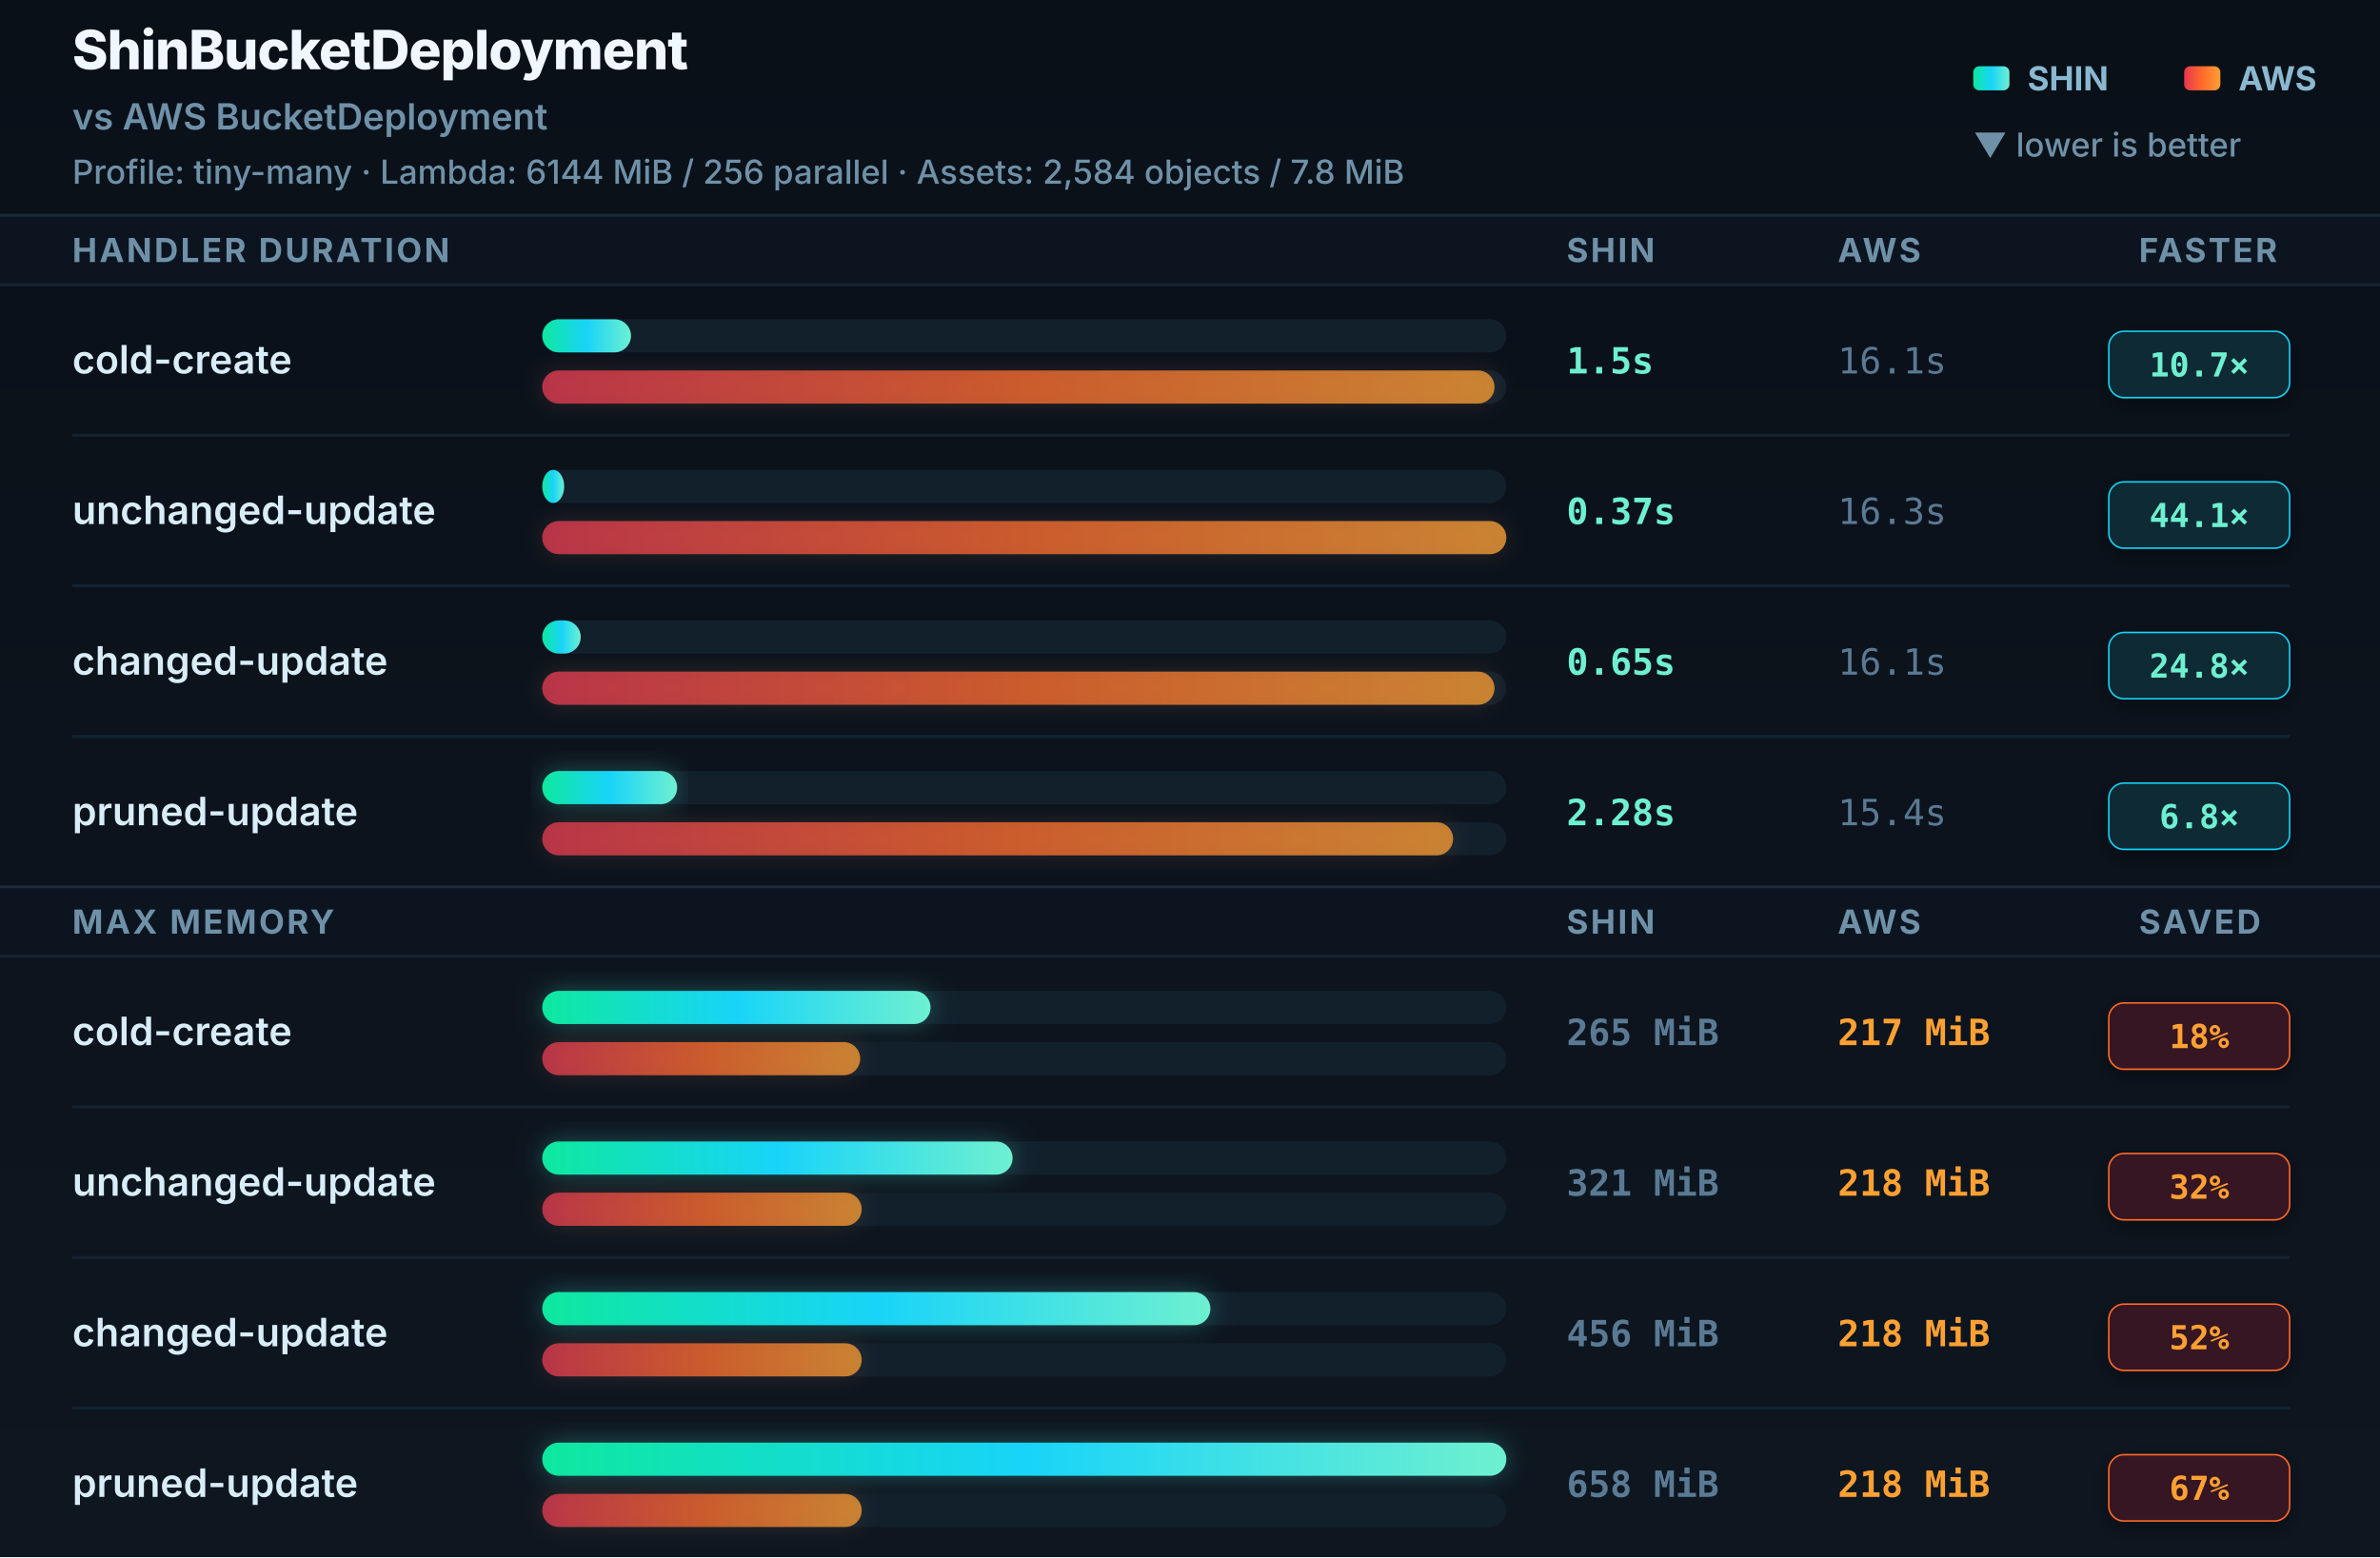
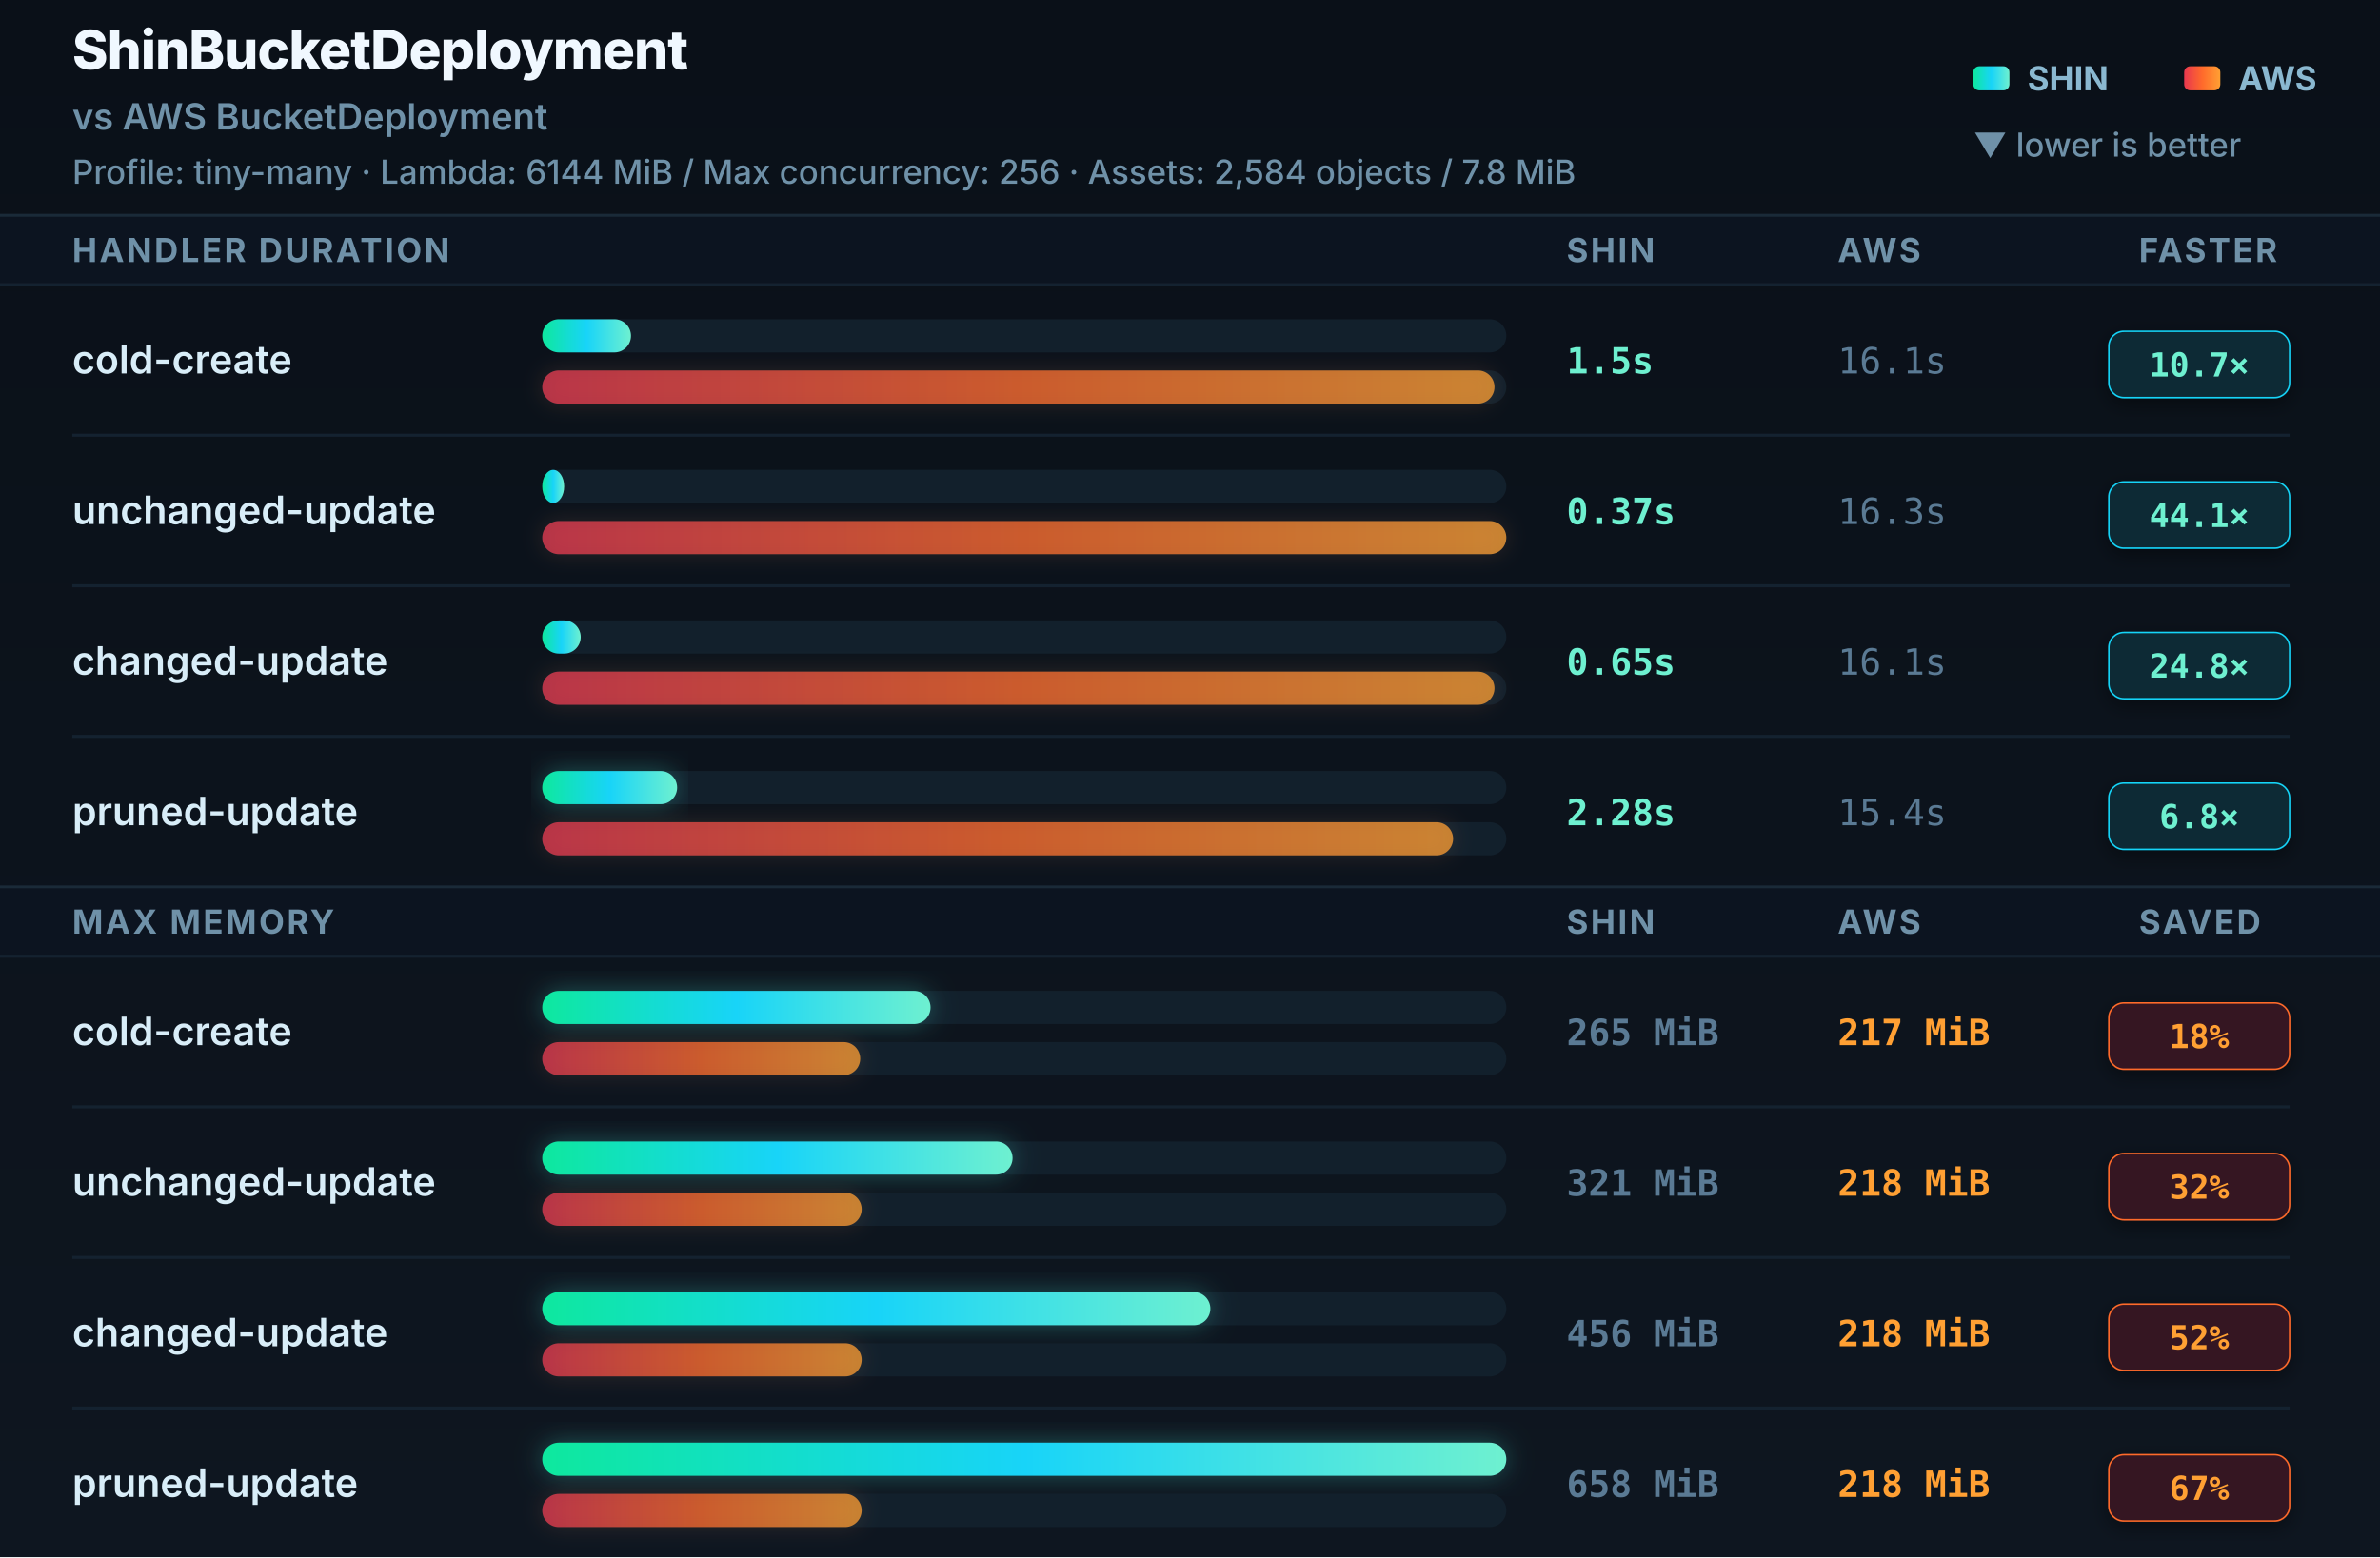
<svg xmlns="http://www.w3.org/2000/svg" width="790" height="517" viewBox="0 0 790 517" role="img" aria-labelledby="title desc">
  <defs>
    <linearGradient id="shin" x1="0" y1="0" x2="1" y2="0">
      <stop offset="0" stop-color="#0ee89e" />
      <stop offset="0.5" stop-color="#18d4f8" />
      <stop offset="1" stop-color="#6ef0d0" />
    </linearGradient>
    <linearGradient id="aws" x1="0" y1="0" x2="1" y2="0">
      <stop offset="0" stop-color="#e8384f" />
      <stop offset="0.5" stop-color="#ff6a2b" />
      <stop offset="1" stop-color="#ffa033" />
    </linearGradient>
    <linearGradient id="bgGrad" x1="0" y1="0" x2="0" y2="1">
      <stop offset="0" stop-color="#0a1018" />
      <stop offset="1" stop-color="#0e1620" />
    </linearGradient>
    <filter id="gS" x="-8%" y="-60%" width="116%" height="220%">
      <feGaussianBlur in="SourceGraphic" stdDeviation="4" />
      <feColorMatrix type="matrix" values="0 0 0 0 0.06 0 0 0 0 0.85 0 0 0 0 0.7 0 0 0 0.6 0" />
    </filter>
    <filter id="gA" x="-8%" y="-60%" width="116%" height="220%">
      <feGaussianBlur in="SourceGraphic" stdDeviation="3.5" />
      <feColorMatrix type="matrix" values="0 0 0 0 0.95 0 0 0 0 0.35 0 0 0 0 0.15 0 0 0 0.4 0" />
    </filter>
    <filter id="badgeShadow" x="-20%" y="-30%" width="140%" height="160%">
      <feDropShadow dx="0" dy="2" stdDeviation="3" flood-color="#000" flood-opacity="0.4" />
    </filter>
  </defs>
  <rect width="790" height="517" fill="url(#bgGrad)" />
  <text x="24" y="23" font-family="Inter, -apple-system, sans-serif" font-size="18" font-weight="800" fill="#f0f8ff" letter-spacing="-0.3">ShinBucketDeployment</text>
  <text x="24" y="43" font-family="Inter, -apple-system, sans-serif" font-size="12" font-weight="600" fill="#6f91a8">vs AWS BucketDeployment</text>
-   <text x="24" y="61" font-family="Inter, -apple-system, sans-serif" font-size="11" font-weight="500" fill="#6f91a8">Profile: tiny-many · Lambda: 6144 MiB / 256 parallel · Assets: 2,584 objects / 7.8 MiB</text>
+   <text x="24" y="61" font-family="Inter, -apple-system, sans-serif" font-size="11" font-weight="500" fill="#6f91a8">Profile: tiny-many · Lambda: 6144 MiB / Max concurrency: 256 · Assets: 2,584 objects / 7.8 MiB</text>
  <rect x="655" y="22" width="12" height="8" rx="2" fill="url(#shin)" />
  <text x="673" y="30" font-family="Inter, -apple-system, sans-serif" font-size="11" font-weight="700" fill="#8ab8d0">SHIN</text>
  <rect x="725" y="22" width="12" height="8" rx="2" fill="url(#aws)" />
  <text x="743" y="30" font-family="Inter, -apple-system, sans-serif" font-size="11" font-weight="700" fill="#8ab8d0">AWS</text>
  <text x="655" y="52" font-family="Inter, -apple-system, sans-serif" font-size="11" font-weight="500" fill="#6f91a8">▼ lower is better</text>
  <rect x="0" y="71" width="790" height="1" fill="#1a2a38" />
  <rect y="72" width="790" height="22" fill="#0c1420" />
  <text x="24" y="87" font-family="Inter, -apple-system, sans-serif" font-size="11" font-weight="700" fill="#6f91a8" letter-spacing="0.8">HANDLER DURATION</text>
  <text x="520" y="87" font-family="Inter, -apple-system, sans-serif" font-size="11" font-weight="700" fill="#6f91a8" letter-spacing="0.8">SHIN</text>
  <text x="610" y="87" font-family="Inter, -apple-system, sans-serif" font-size="11" font-weight="700" fill="#6f91a8" letter-spacing="0.8">AWS</text>
  <text x="710" y="87" font-family="Inter, -apple-system, sans-serif" font-size="11" font-weight="700" fill="#6f91a8" letter-spacing="0.8">FASTER</text>
  <rect x="0" y="94" width="790" height="1" fill="#142230" />
  <text x="24" y="124" font-family="Inter, -apple-system, sans-serif" font-size="13" font-weight="600" fill="#d8edf8">cold-create</text>
  <rect x="180" y="106" width="320" height="11" rx="5.5" fill="#12202c" />
  <rect x="180" y="106" width="29.448" height="11" rx="5.5" fill="url(#shin)" />
  <rect x="180" y="123" width="320" height="11" rx="5.5" fill="#12202c" />
  <rect x="180" y="123" width="316.074" height="11" rx="5.5" fill="url(#aws)" filter="url(#gA)" opacity="0.35" />
  <rect x="180" y="123" width="316.074" height="11" rx="5.5" fill="url(#aws)" opacity="0.75" />
  <text x="520" y="124" font-family="JetBrains Mono, monospace" font-size="12" font-weight="700" fill="#6ef0d0">1.5s</text>
  <text x="610" y="124" font-family="JetBrains Mono, monospace" font-size="12" font-weight="400" fill="#5a7a94">16.1s</text>
  <rect x="700" y="110" width="60" height="22" rx="5" fill="#082b35" stroke="#18d4f8" stroke-width="0.5" filter="url(#badgeShadow)" />
  <text x="730" y="125" text-anchor="middle" font-family="JetBrains Mono, monospace" font-size="11" font-weight="800" fill="#6ef0d0">10.7×</text>
  <rect x="24" y="144" width="736" height="1" fill="#142230" />
  <text x="24" y="174" font-family="Inter, -apple-system, sans-serif" font-size="13" font-weight="600" fill="#d8edf8">unchanged-update</text>
  <rect x="180" y="156" width="320" height="11" rx="5.5" fill="#12202c" />
  <rect x="180" y="156" width="7.264" height="11" rx="5.5" fill="url(#shin)" />
  <rect x="180" y="173" width="320" height="11" rx="5.5" fill="#12202c" />
  <rect x="180" y="173" width="320" height="11" rx="5.5" fill="url(#aws)" filter="url(#gA)" opacity="0.35" />
  <rect x="180" y="173" width="320" height="11" rx="5.5" fill="url(#aws)" opacity="0.75" />
  <text x="520" y="174" font-family="JetBrains Mono, monospace" font-size="12" font-weight="700" fill="#6ef0d0">0.37s</text>
  <text x="610" y="174" font-family="JetBrains Mono, monospace" font-size="12" font-weight="400" fill="#5a7a94">16.3s</text>
  <rect x="700" y="160" width="60" height="22" rx="5" fill="#082b35" stroke="#18d4f8" stroke-width="0.5" filter="url(#badgeShadow)" />
  <text x="730" y="175" text-anchor="middle" font-family="JetBrains Mono, monospace" font-size="11" font-weight="800" fill="#6ef0d0">44.1×</text>
  <rect x="24" y="194" width="736" height="1" fill="#142230" />
  <text x="24" y="224" font-family="Inter, -apple-system, sans-serif" font-size="13" font-weight="600" fill="#d8edf8">changed-update</text>
  <rect x="180" y="206" width="320" height="11" rx="5.5" fill="#12202c" />
  <rect x="180" y="206" width="12.761" height="11" rx="5.5" fill="url(#shin)" />
  <rect x="180" y="223" width="320" height="11" rx="5.5" fill="#12202c" />
  <rect x="180" y="223" width="316.074" height="11" rx="5.5" fill="url(#aws)" filter="url(#gA)" opacity="0.35" />
  <rect x="180" y="223" width="316.074" height="11" rx="5.5" fill="url(#aws)" opacity="0.75" />
  <text x="520" y="224" font-family="JetBrains Mono, monospace" font-size="12" font-weight="700" fill="#6ef0d0">0.65s</text>
  <text x="610" y="224" font-family="JetBrains Mono, monospace" font-size="12" font-weight="400" fill="#5a7a94">16.1s</text>
  <rect x="700" y="210" width="60" height="22" rx="5" fill="#082b35" stroke="#18d4f8" stroke-width="0.5" filter="url(#badgeShadow)" />
  <text x="730" y="225" text-anchor="middle" font-family="JetBrains Mono, monospace" font-size="11" font-weight="800" fill="#6ef0d0">24.8×</text>
  <rect x="24" y="244" width="736" height="1" fill="#142230" />
  <text x="24" y="274" font-family="Inter, -apple-system, sans-serif" font-size="13" font-weight="600" fill="#d8edf8">pruned-update</text>
  <rect x="180" y="256" width="320" height="11" rx="5.5" fill="#12202c" />
  <rect x="180" y="256" width="44.761" height="11" rx="5.5" fill="url(#shin)" filter="url(#gS)" opacity="0.5" />
  <rect x="180" y="256" width="44.761" height="11" rx="5.5" fill="url(#shin)" />
  <rect x="180" y="273" width="320" height="11" rx="5.5" fill="#12202c" />
  <rect x="180" y="273" width="302.331" height="11" rx="5.5" fill="url(#aws)" filter="url(#gA)" opacity="0.35" />
  <rect x="180" y="273" width="302.331" height="11" rx="5.5" fill="url(#aws)" opacity="0.75" />
  <text x="520" y="274" font-family="JetBrains Mono, monospace" font-size="12" font-weight="700" fill="#6ef0d0">2.28s</text>
  <text x="610" y="274" font-family="JetBrains Mono, monospace" font-size="12" font-weight="400" fill="#5a7a94">15.4s</text>
  <rect x="700" y="260" width="60" height="22" rx="5" fill="#082b35" stroke="#18d4f8" stroke-width="0.5" filter="url(#badgeShadow)" />
  <text x="730" y="275" text-anchor="middle" font-family="JetBrains Mono, monospace" font-size="11" font-weight="800" fill="#6ef0d0">6.8×</text>
  <rect x="0" y="294" width="790" height="1" fill="#1a2a38" />
  <rect y="295" width="790" height="22" fill="#0c1420" />
  <text x="24" y="310" font-family="Inter, -apple-system, sans-serif" font-size="11" font-weight="700" fill="#6f91a8" letter-spacing="0.8">MAX MEMORY</text>
  <text x="520" y="310" font-family="Inter, -apple-system, sans-serif" font-size="11" font-weight="700" fill="#6f91a8" letter-spacing="0.8">SHIN</text>
  <text x="610" y="310" font-family="Inter, -apple-system, sans-serif" font-size="11" font-weight="700" fill="#6f91a8" letter-spacing="0.8">AWS</text>
  <text x="710" y="310" font-family="Inter, -apple-system, sans-serif" font-size="11" font-weight="700" fill="#6f91a8" letter-spacing="0.8">SAVED</text>
  <rect x="0" y="317" width="790" height="1" fill="#142230" />
  <text x="24" y="347" font-family="Inter, -apple-system, sans-serif" font-size="13" font-weight="600" fill="#d8edf8">cold-create</text>
  <rect x="180" y="329" width="320" height="11" rx="5.5" fill="#12202c" />
  <rect x="180" y="329" width="128.875" height="11" rx="5.5" fill="url(#shin)" filter="url(#gS)" opacity="0.5" />
  <rect x="180" y="329" width="128.875" height="11" rx="5.5" fill="url(#shin)" />
  <rect x="180" y="346" width="320" height="11" rx="5.5" fill="#12202c" />
  <rect x="180" y="346" width="105.532" height="11" rx="5.5" fill="url(#aws)" filter="url(#gA)" opacity="0.35" />
  <rect x="180" y="346" width="105.532" height="11" rx="5.5" fill="url(#aws)" opacity="0.75" />
  <text x="520" y="347" font-family="JetBrains Mono, monospace" font-size="12" font-weight="700" fill="#5a7a94">265 MiB</text>
  <text x="610" y="347" font-family="JetBrains Mono, monospace" font-size="12" font-weight="700" fill="#ffa033">217 MiB</text>
  <rect x="700" y="333" width="60" height="22" rx="5" fill="#341821" stroke="#ff6a2b" stroke-width="0.5" filter="url(#badgeShadow)" />
  <text x="730" y="348" text-anchor="middle" font-family="JetBrains Mono, monospace" font-size="11" font-weight="800" fill="#ffa033">18%</text>
  <rect x="24" y="367" width="736" height="1" fill="#142230" />
  <text x="24" y="397" font-family="Inter, -apple-system, sans-serif" font-size="13" font-weight="600" fill="#d8edf8">unchanged-update</text>
  <rect x="180" y="379" width="320" height="11" rx="5.5" fill="#12202c" />
  <rect x="180" y="379" width="156.109" height="11" rx="5.5" fill="url(#shin)" filter="url(#gS)" opacity="0.5" />
  <rect x="180" y="379" width="156.109" height="11" rx="5.5" fill="url(#shin)" />
  <rect x="180" y="396" width="320" height="11" rx="5.5" fill="#12202c" />
  <rect x="180" y="396" width="106.018" height="11" rx="5.5" fill="url(#aws)" filter="url(#gA)" opacity="0.35" />
  <rect x="180" y="396" width="106.018" height="11" rx="5.5" fill="url(#aws)" opacity="0.75" />
  <text x="520" y="397" font-family="JetBrains Mono, monospace" font-size="12" font-weight="700" fill="#5a7a94">321 MiB</text>
  <text x="610" y="397" font-family="JetBrains Mono, monospace" font-size="12" font-weight="700" fill="#ffa033">218 MiB</text>
  <rect x="700" y="383" width="60" height="22" rx="5" fill="#341821" stroke="#ff6a2b" stroke-width="0.5" filter="url(#badgeShadow)" />
  <text x="730" y="398" text-anchor="middle" font-family="JetBrains Mono, monospace" font-size="11" font-weight="800" fill="#ffa033">32%</text>
  <rect x="24" y="417" width="736" height="1" fill="#142230" />
  <text x="24" y="447" font-family="Inter, -apple-system, sans-serif" font-size="13" font-weight="600" fill="#d8edf8">changed-update</text>
  <rect x="180" y="429" width="320" height="11" rx="5.5" fill="#12202c" />
  <rect x="180" y="429" width="221.763" height="11" rx="5.5" fill="url(#shin)" filter="url(#gS)" opacity="0.5" />
  <rect x="180" y="429" width="221.763" height="11" rx="5.5" fill="url(#shin)" />
  <rect x="180" y="446" width="320" height="11" rx="5.5" fill="#12202c" />
  <rect x="180" y="446" width="106.018" height="11" rx="5.5" fill="url(#aws)" filter="url(#gA)" opacity="0.35" />
  <rect x="180" y="446" width="106.018" height="11" rx="5.5" fill="url(#aws)" opacity="0.75" />
  <text x="520" y="447" font-family="JetBrains Mono, monospace" font-size="12" font-weight="700" fill="#5a7a94">456 MiB</text>
  <text x="610" y="447" font-family="JetBrains Mono, monospace" font-size="12" font-weight="700" fill="#ffa033">218 MiB</text>
  <rect x="700" y="433" width="60" height="22" rx="5" fill="#341821" stroke="#ff6a2b" stroke-width="0.5" filter="url(#badgeShadow)" />
  <text x="730" y="448" text-anchor="middle" font-family="JetBrains Mono, monospace" font-size="11" font-weight="800" fill="#ffa033">52%</text>
  <rect x="24" y="467" width="736" height="1" fill="#142230" />
  <text x="24" y="497" font-family="Inter, -apple-system, sans-serif" font-size="13" font-weight="600" fill="#d8edf8">pruned-update</text>
  <rect x="180" y="479" width="320" height="11" rx="5.5" fill="#12202c" />
  <rect x="180" y="479" width="320" height="11" rx="5.5" fill="url(#shin)" filter="url(#gS)" opacity="0.5" />
  <rect x="180" y="479" width="320" height="11" rx="5.5" fill="url(#shin)" />
  <rect x="180" y="496" width="320" height="11" rx="5.5" fill="#12202c" />
  <rect x="180" y="496" width="106.018" height="11" rx="5.5" fill="url(#aws)" filter="url(#gA)" opacity="0.35" />
  <rect x="180" y="496" width="106.018" height="11" rx="5.5" fill="url(#aws)" opacity="0.75" />
  <text x="520" y="497" font-family="JetBrains Mono, monospace" font-size="12" font-weight="700" fill="#5a7a94">658 MiB</text>
  <text x="610" y="497" font-family="JetBrains Mono, monospace" font-size="12" font-weight="700" fill="#ffa033">218 MiB</text>
  <rect x="700" y="483" width="60" height="22" rx="5" fill="#341821" stroke="#ff6a2b" stroke-width="0.5" filter="url(#badgeShadow)" />
  <text x="730" y="498" text-anchor="middle" font-family="JetBrains Mono, monospace" font-size="11" font-weight="800" fill="#ffa033">67%</text>
</svg>
